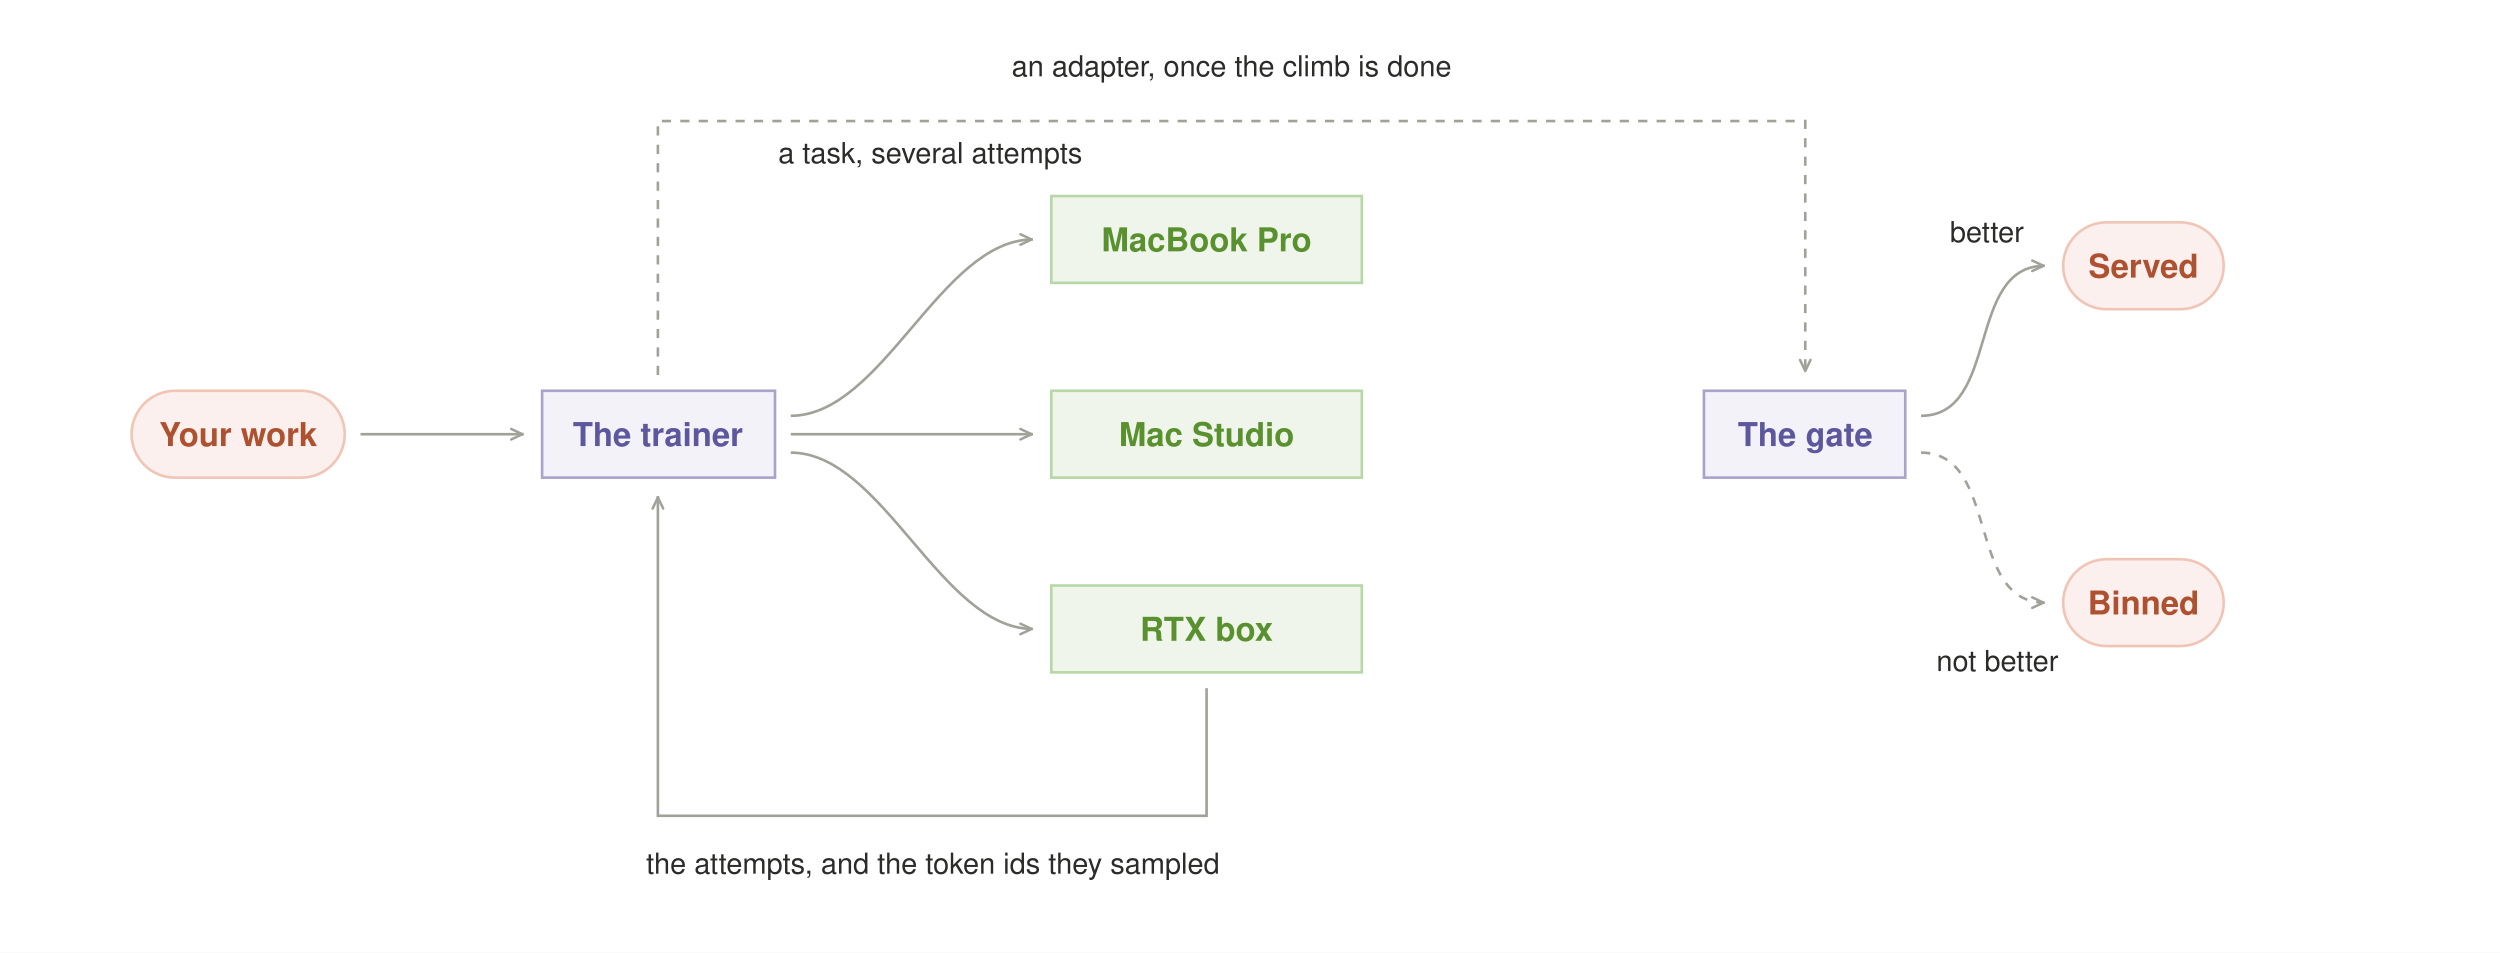
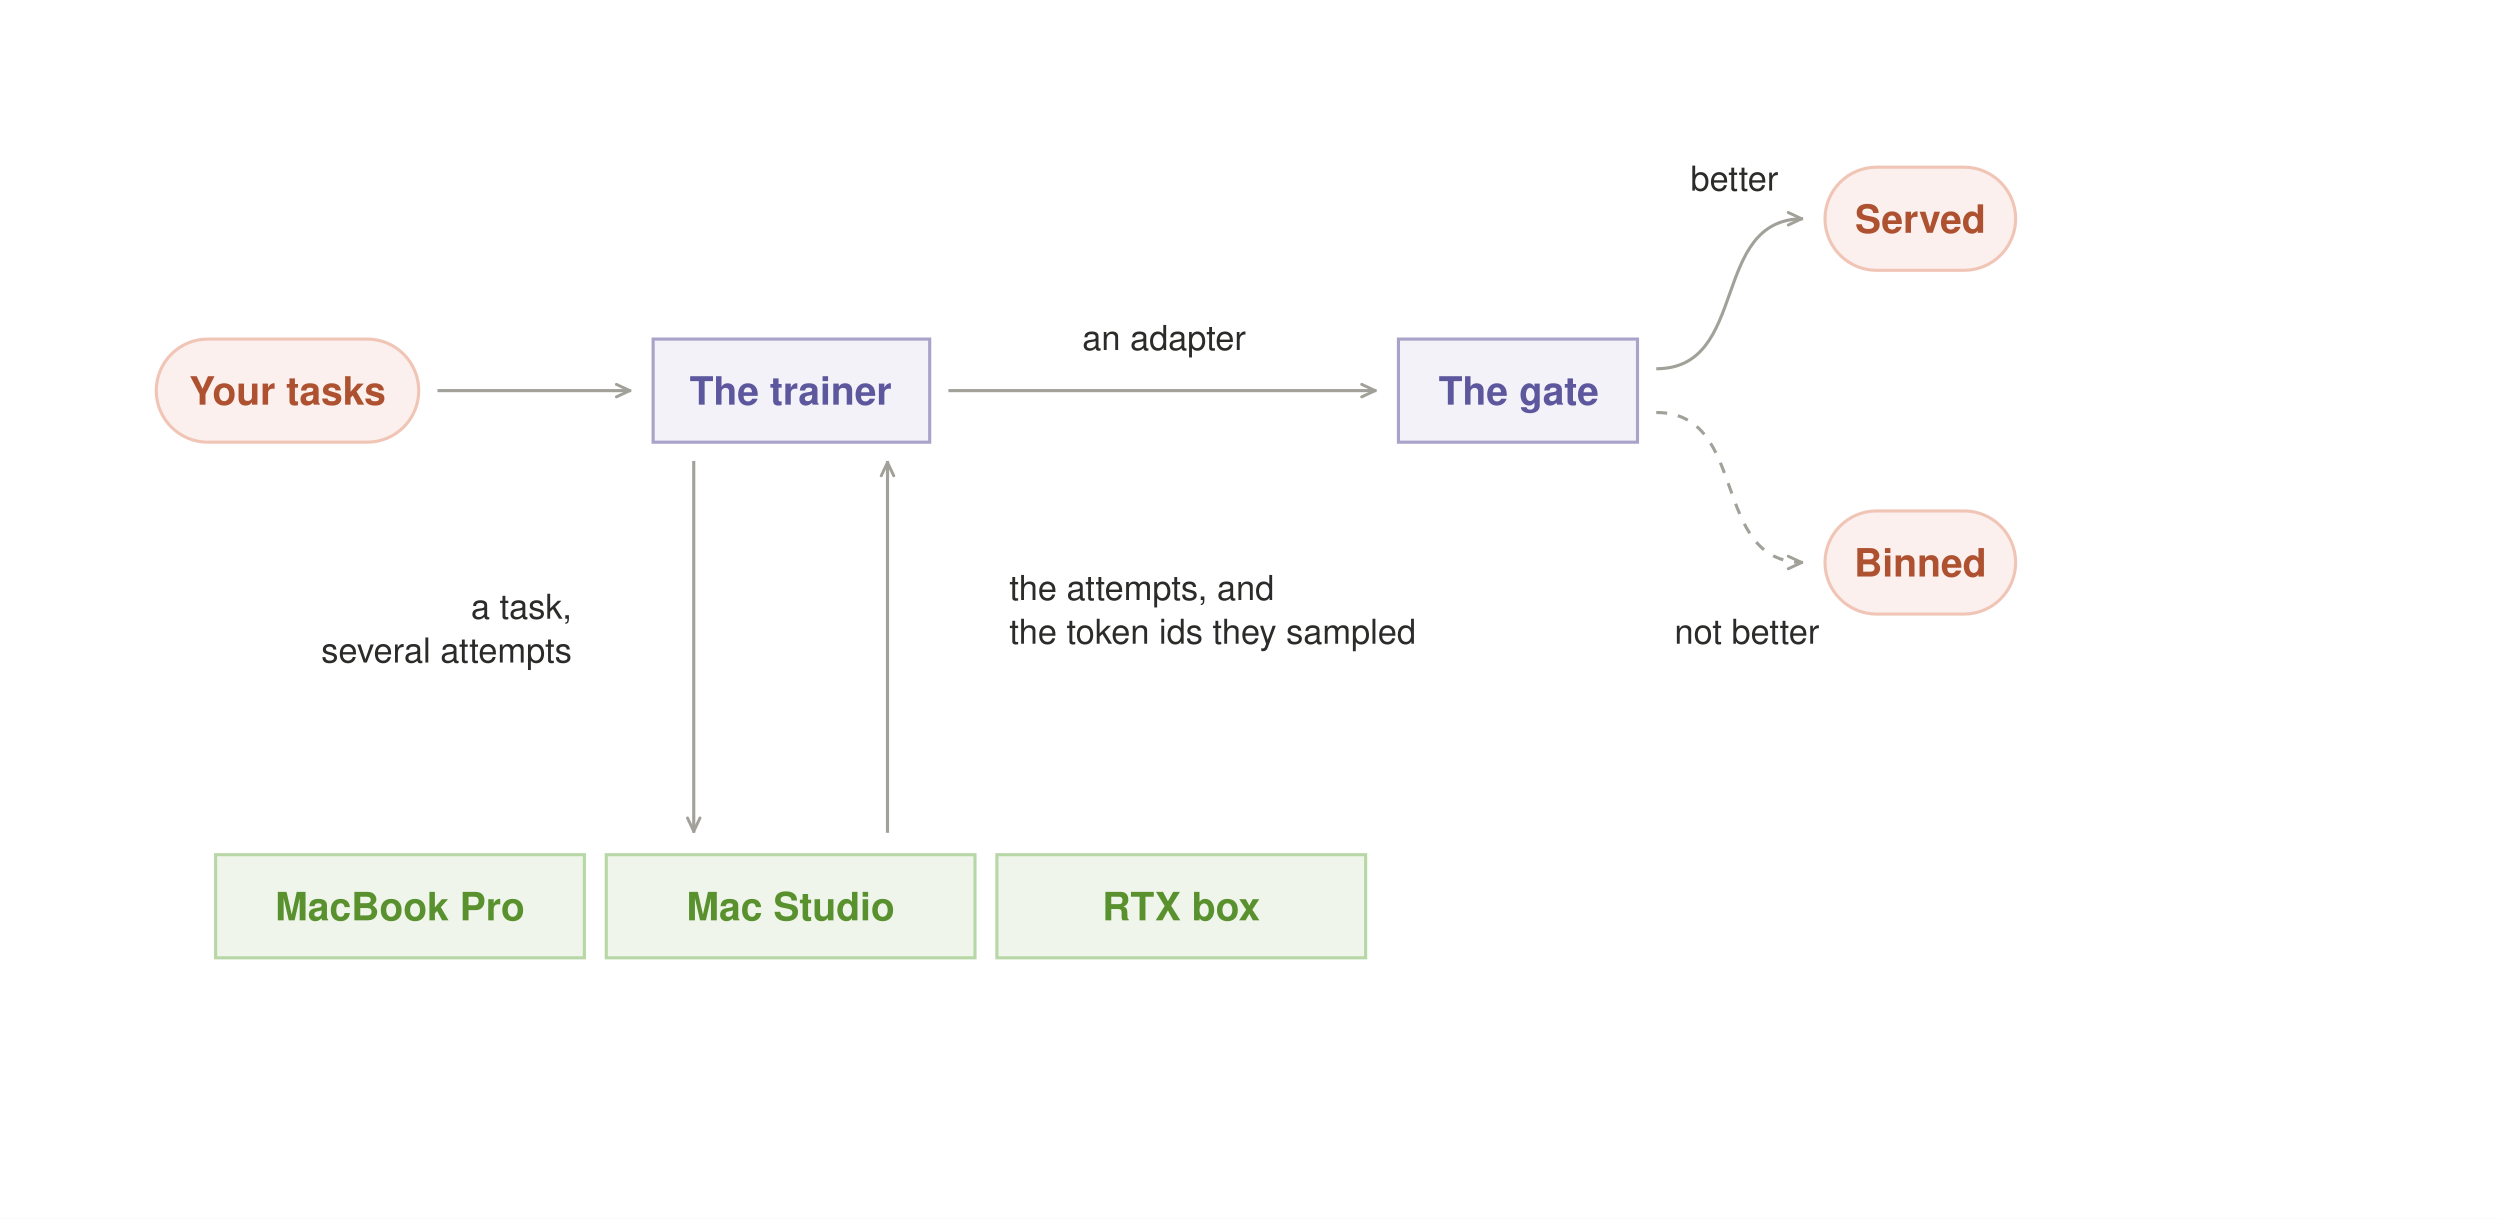
- <svg xmlns="http://www.w3.org/2000/svg" viewBox="0 0 1900 724" font-family="Avenir Next, Nunito, Segoe UI, Helvetica, Arial, sans-serif">
+ <svg xmlns="http://www.w3.org/2000/svg" viewBox="0 0 1600 780" font-family="Avenir Next, Nunito, Segoe UI, Helvetica, Arial, sans-serif">
  <defs>
    <marker id="ha" markerWidth="14" markerHeight="14" refX="11" refY="5" orient="auto" markerUnits="userSpaceOnUse">
      <path d="M1.5 1 L10 5 L1.5 9" fill="none" stroke="#a1a099" stroke-width="1.9" stroke-linecap="round" stroke-linejoin="round" />
    </marker>
    <marker id="Ha" markerWidth="19" markerHeight="19" refX="13" refY="6.5" orient="auto" markerUnits="userSpaceOnUse">
      <path d="M2 1.5 L12.5 6.5 L2 11.5" fill="none" stroke="#a1a099" stroke-width="3" stroke-linecap="round" stroke-linejoin="round" />
    </marker>
    <marker id="hg" markerWidth="14" markerHeight="14" refX="11" refY="5" orient="auto" markerUnits="userSpaceOnUse">
      <path d="M1.5 1 L10 5 L1.5 9" fill="none" stroke="#5a912f" stroke-width="1.9" stroke-linecap="round" stroke-linejoin="round" />
    </marker>
    <marker id="Hg" markerWidth="19" markerHeight="19" refX="13" refY="6.5" orient="auto" markerUnits="userSpaceOnUse">
      <path d="M2 1.5 L12.5 6.5 L2 11.5" fill="none" stroke="#5a912f" stroke-width="3" stroke-linecap="round" stroke-linejoin="round" />
    </marker>
    <marker id="hp" markerWidth="14" markerHeight="14" refX="11" refY="5" orient="auto" markerUnits="userSpaceOnUse">
      <path d="M1.5 1 L10 5 L1.5 9" fill="none" stroke="#5d579d" stroke-width="1.9" stroke-linecap="round" stroke-linejoin="round" />
    </marker>
    <marker id="Hp" markerWidth="19" markerHeight="19" refX="13" refY="6.5" orient="auto" markerUnits="userSpaceOnUse">
      <path d="M2 1.5 L12.5 6.5 L2 11.5" fill="none" stroke="#5d579d" stroke-width="3" stroke-linecap="round" stroke-linejoin="round" />
    </marker>
    <marker id="hc" markerWidth="14" markerHeight="14" refX="11" refY="5" orient="auto" markerUnits="userSpaceOnUse">
      <path d="M1.5 1 L10 5 L1.5 9" fill="none" stroke="#ad5130" stroke-width="1.9" stroke-linecap="round" stroke-linejoin="round" />
    </marker>
    <marker id="Hc" markerWidth="19" markerHeight="19" refX="13" refY="6.5" orient="auto" markerUnits="userSpaceOnUse">
      <path d="M2 1.5 L12.5 6.5 L2 11.5" fill="none" stroke="#ad5130" stroke-width="3" stroke-linecap="round" stroke-linejoin="round" />
    </marker>
    <marker id="hk" markerWidth="14" markerHeight="14" refX="11" refY="5" orient="auto" markerUnits="userSpaceOnUse">
      <path d="M1.5 1 L10 5 L1.5 9" fill="none" stroke="#2b2b29" stroke-width="1.9" stroke-linecap="round" stroke-linejoin="round" />
    </marker>
    <marker id="Hk" markerWidth="19" markerHeight="19" refX="13" refY="6.5" orient="auto" markerUnits="userSpaceOnUse">
      <path d="M2 1.5 L12.5 6.5 L2 11.5" fill="none" stroke="#2b2b29" stroke-width="3" stroke-linecap="round" stroke-linejoin="round" />
    </marker>
  </defs>
-   <rect width="1900" height="724" fill="#fff" />
-   <rect x="100" y="297" width="162" height="66" rx="33" fill="#fbf0ed" stroke="#f0c5b6" stroke-width="2" />
-   <text x="181" y="339" text-anchor="middle" fill="#ad5130" font-size="25" font-weight="600">Your work</text>
-   <rect x="412" y="297" width="177" height="66" fill="#f3f2f9" stroke="#a9a3c9" stroke-width="2" />
-   <text x="500" y="339" text-anchor="middle" fill="#5d579d" font-size="25" font-weight="600">The trainer</text>
-   <path d="M274 330 L398 330" fill="none" stroke="#a1a099" stroke-width="2" marker-end="url(#ha)" />
-   <rect x="799" y="149" width="236" height="66" fill="#eff5ea" stroke="#b8d7a6" stroke-width="2" />
-   <text x="917" y="191" text-anchor="middle" fill="#5a912f" font-size="25" font-weight="600">MacBook Pro</text>
-   <path d="M601 316 C671 316, 715 182, 785 182" fill="none" stroke="#a1a099" stroke-width="2" marker-end="url(#ha)" />
-   <rect x="799" y="297" width="236" height="66" fill="#eff5ea" stroke="#b8d7a6" stroke-width="2" />
-   <text x="917" y="339" text-anchor="middle" fill="#5a912f" font-size="25" font-weight="600">Mac Studio</text>
-   <path d="M601 330 L785 330" fill="none" stroke="#a1a099" stroke-width="2" marker-end="url(#ha)" />
-   <rect x="799" y="445" width="236" height="66" fill="#eff5ea" stroke="#b8d7a6" stroke-width="2" />
-   <text x="917" y="487" text-anchor="middle" fill="#5a912f" font-size="25" font-weight="600">RTX box</text>
-   <path d="M601 344 C671 344, 715 478, 785 478" fill="none" stroke="#a1a099" stroke-width="2" marker-end="url(#ha)" />
-   <text x="707" y="124" text-anchor="middle" fill="#2b2b29" font-size="22">a task, several attempts</text>
-   <path d="M917 523 L917 620 L500 620 L500 377" fill="none" stroke="#a1a099" stroke-width="2" marker-end="url(#ha)" />
-   <text x="709" y="664" text-anchor="middle" fill="#2b2b29" font-size="22">the attempts, and the token ids they sampled</text>
-   <rect x="1295" y="297" width="153" height="66" fill="#f3f2f9" stroke="#a9a3c9" stroke-width="2" />
-   <text x="1372" y="339" text-anchor="middle" fill="#5d579d" font-size="25" font-weight="600">The gate</text>
-   <path d="M500 285 L500 92 L1372 92 L1372 283" fill="none" stroke="#a1a099" stroke-width="2" stroke-dasharray="7 7" marker-end="url(#ha)" />
-   <text x="936" y="58" text-anchor="middle" fill="#2b2b29" font-size="22">an adapter, once the climb is done</text>
-   <rect x="1568" y="169" width="122" height="66" rx="33" fill="#fbf0ed" stroke="#f0c5b6" stroke-width="2" />
-   <text x="1629" y="211" text-anchor="middle" fill="#ad5130" font-size="25" font-weight="600">Served</text>
-   <rect x="1568" y="425" width="122" height="66" rx="33" fill="#fbf0ed" stroke="#f0c5b6" stroke-width="2" />
-   <text x="1629" y="467" text-anchor="middle" fill="#ad5130" font-size="25" font-weight="600">Binned</text>
-   <path d="M1460 316 C1520 316, 1494 202, 1554 202" fill="none" stroke="#a1a099" stroke-width="2" marker-end="url(#ha)" />
-   <path d="M1460 344 C1520 344, 1494 458, 1554 458" fill="none" stroke="#a1a099" stroke-width="2" stroke-dasharray="7 7" marker-end="url(#ha)" />
-   <text x="1510" y="184" text-anchor="middle" fill="#2b2b29" font-size="22">better</text>
-   <text x="1518" y="510" text-anchor="middle" fill="#2b2b29" font-size="22">not better</text>
+   <rect width="1600" height="780" fill="#fff" />
+   <rect x="100" y="217" width="168" height="66" rx="33" fill="#fbf0ed" stroke="#f0c5b6" stroke-width="2" />
+   <text x="184" y="259" text-anchor="middle" fill="#ad5130" font-size="25" font-weight="600">Your tasks</text>
+   <rect x="418" y="217" width="177" height="66" fill="#f3f2f9" stroke="#a9a3c9" stroke-width="2" />
+   <text x="506" y="259" text-anchor="middle" fill="#5d579d" font-size="25" font-weight="600">The trainer</text>
+   <path d="M280 250 L404 250" fill="none" stroke="#a1a099" stroke-width="2" marker-end="url(#ha)" />
+   <rect x="895" y="217" width="153" height="66" fill="#f3f2f9" stroke="#a9a3c9" stroke-width="2" />
+   <text x="972" y="259" text-anchor="middle" fill="#5d579d" font-size="25" font-weight="600">The gate</text>
+   <path d="M607 250 L881 250" fill="none" stroke="#a1a099" stroke-width="2" marker-end="url(#ha)" />
+   <text x="745" y="224" text-anchor="middle" fill="#2b2b29" font-size="22">an adapter</text>
+   <rect x="1168" y="107" width="122" height="66" rx="33" fill="#fbf0ed" stroke="#f0c5b6" stroke-width="2" />
+   <text x="1229" y="149" text-anchor="middle" fill="#ad5130" font-size="25" font-weight="600">Served</text>
+   <rect x="1168" y="327" width="122" height="66" rx="33" fill="#fbf0ed" stroke="#f0c5b6" stroke-width="2" />
+   <text x="1229" y="369" text-anchor="middle" fill="#ad5130" font-size="25" font-weight="600">Binned</text>
+   <path d="M1060 236 C1120 236, 1094 140, 1154 140" fill="none" stroke="#a1a099" stroke-width="2" marker-end="url(#ha)" />
+   <path d="M1060 264 C1120 264, 1094 360, 1154 360" fill="none" stroke="#a1a099" stroke-width="2" stroke-dasharray="7 7" marker-end="url(#ha)" />
+   <text x="1110" y="122" text-anchor="middle" fill="#2b2b29" font-size="22">better</text>
+   <text x="1118" y="412" text-anchor="middle" fill="#2b2b29" font-size="22">not better</text>
+   <rect x="138" y="547" width="236" height="66" fill="#eff5ea" stroke="#b8d7a6" stroke-width="2" />
+   <text x="256" y="589" text-anchor="middle" fill="#5a912f" font-size="25" font-weight="600">MacBook Pro</text>
+   <rect x="388" y="547" width="236" height="66" fill="#eff5ea" stroke="#b8d7a6" stroke-width="2" />
+   <text x="506" y="589" text-anchor="middle" fill="#5a912f" font-size="25" font-weight="600">Mac Studio</text>
+   <rect x="638" y="547" width="236" height="66" fill="#eff5ea" stroke="#b8d7a6" stroke-width="2" />
+   <text x="756" y="589" text-anchor="middle" fill="#5a912f" font-size="25" font-weight="600">RTX box</text>
+   <path d="M444 295 L444 533" fill="none" stroke="#a1a099" stroke-width="2" marker-end="url(#ha)" />
+   <path d="M568 533 L568 295" fill="none" stroke="#a1a099" stroke-width="2" marker-end="url(#ha)" />
+   <text x="366" y="396" text-anchor="end" fill="#2b2b29" font-size="22">a task,</text>
+   <text x="366" y="424" text-anchor="end" fill="#2b2b29" font-size="22">several attempts</text>
+   <text x="646" y="384" text-anchor="start" fill="#2b2b29" font-size="22">the attempts, and</text>
+   <text x="646" y="412" text-anchor="start" fill="#2b2b29" font-size="22">the token ids they sampled</text>
</svg>
